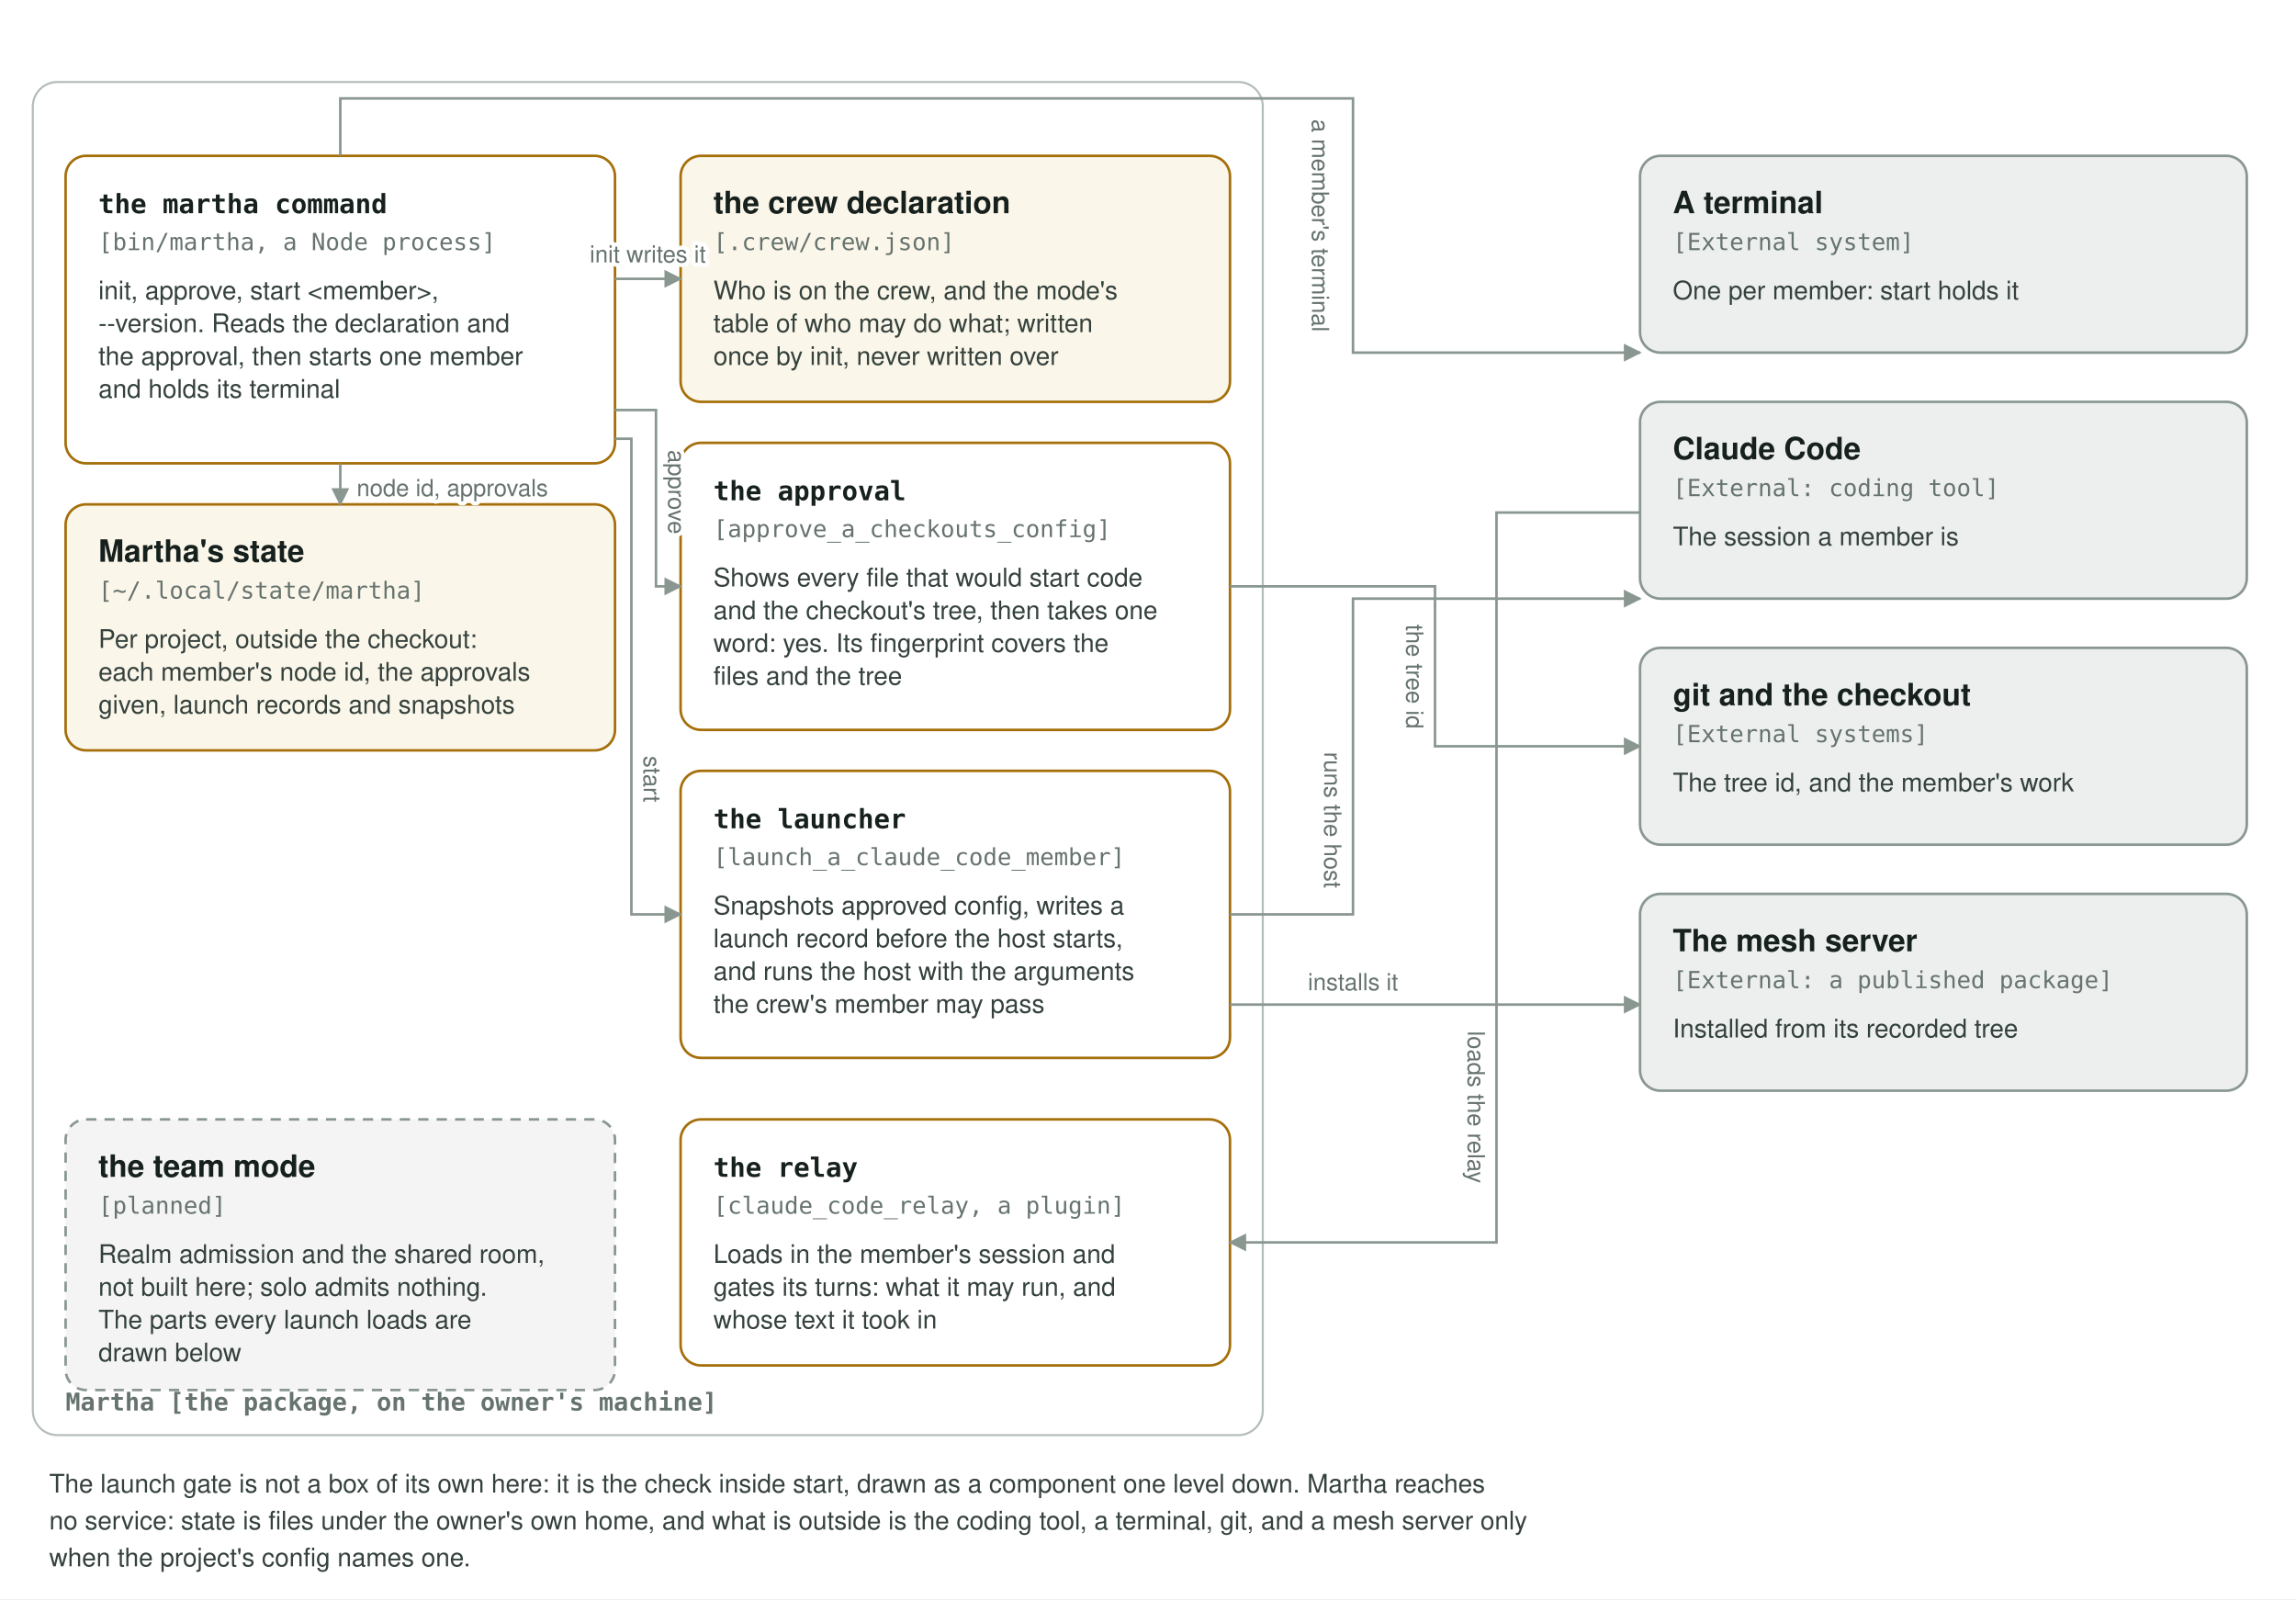
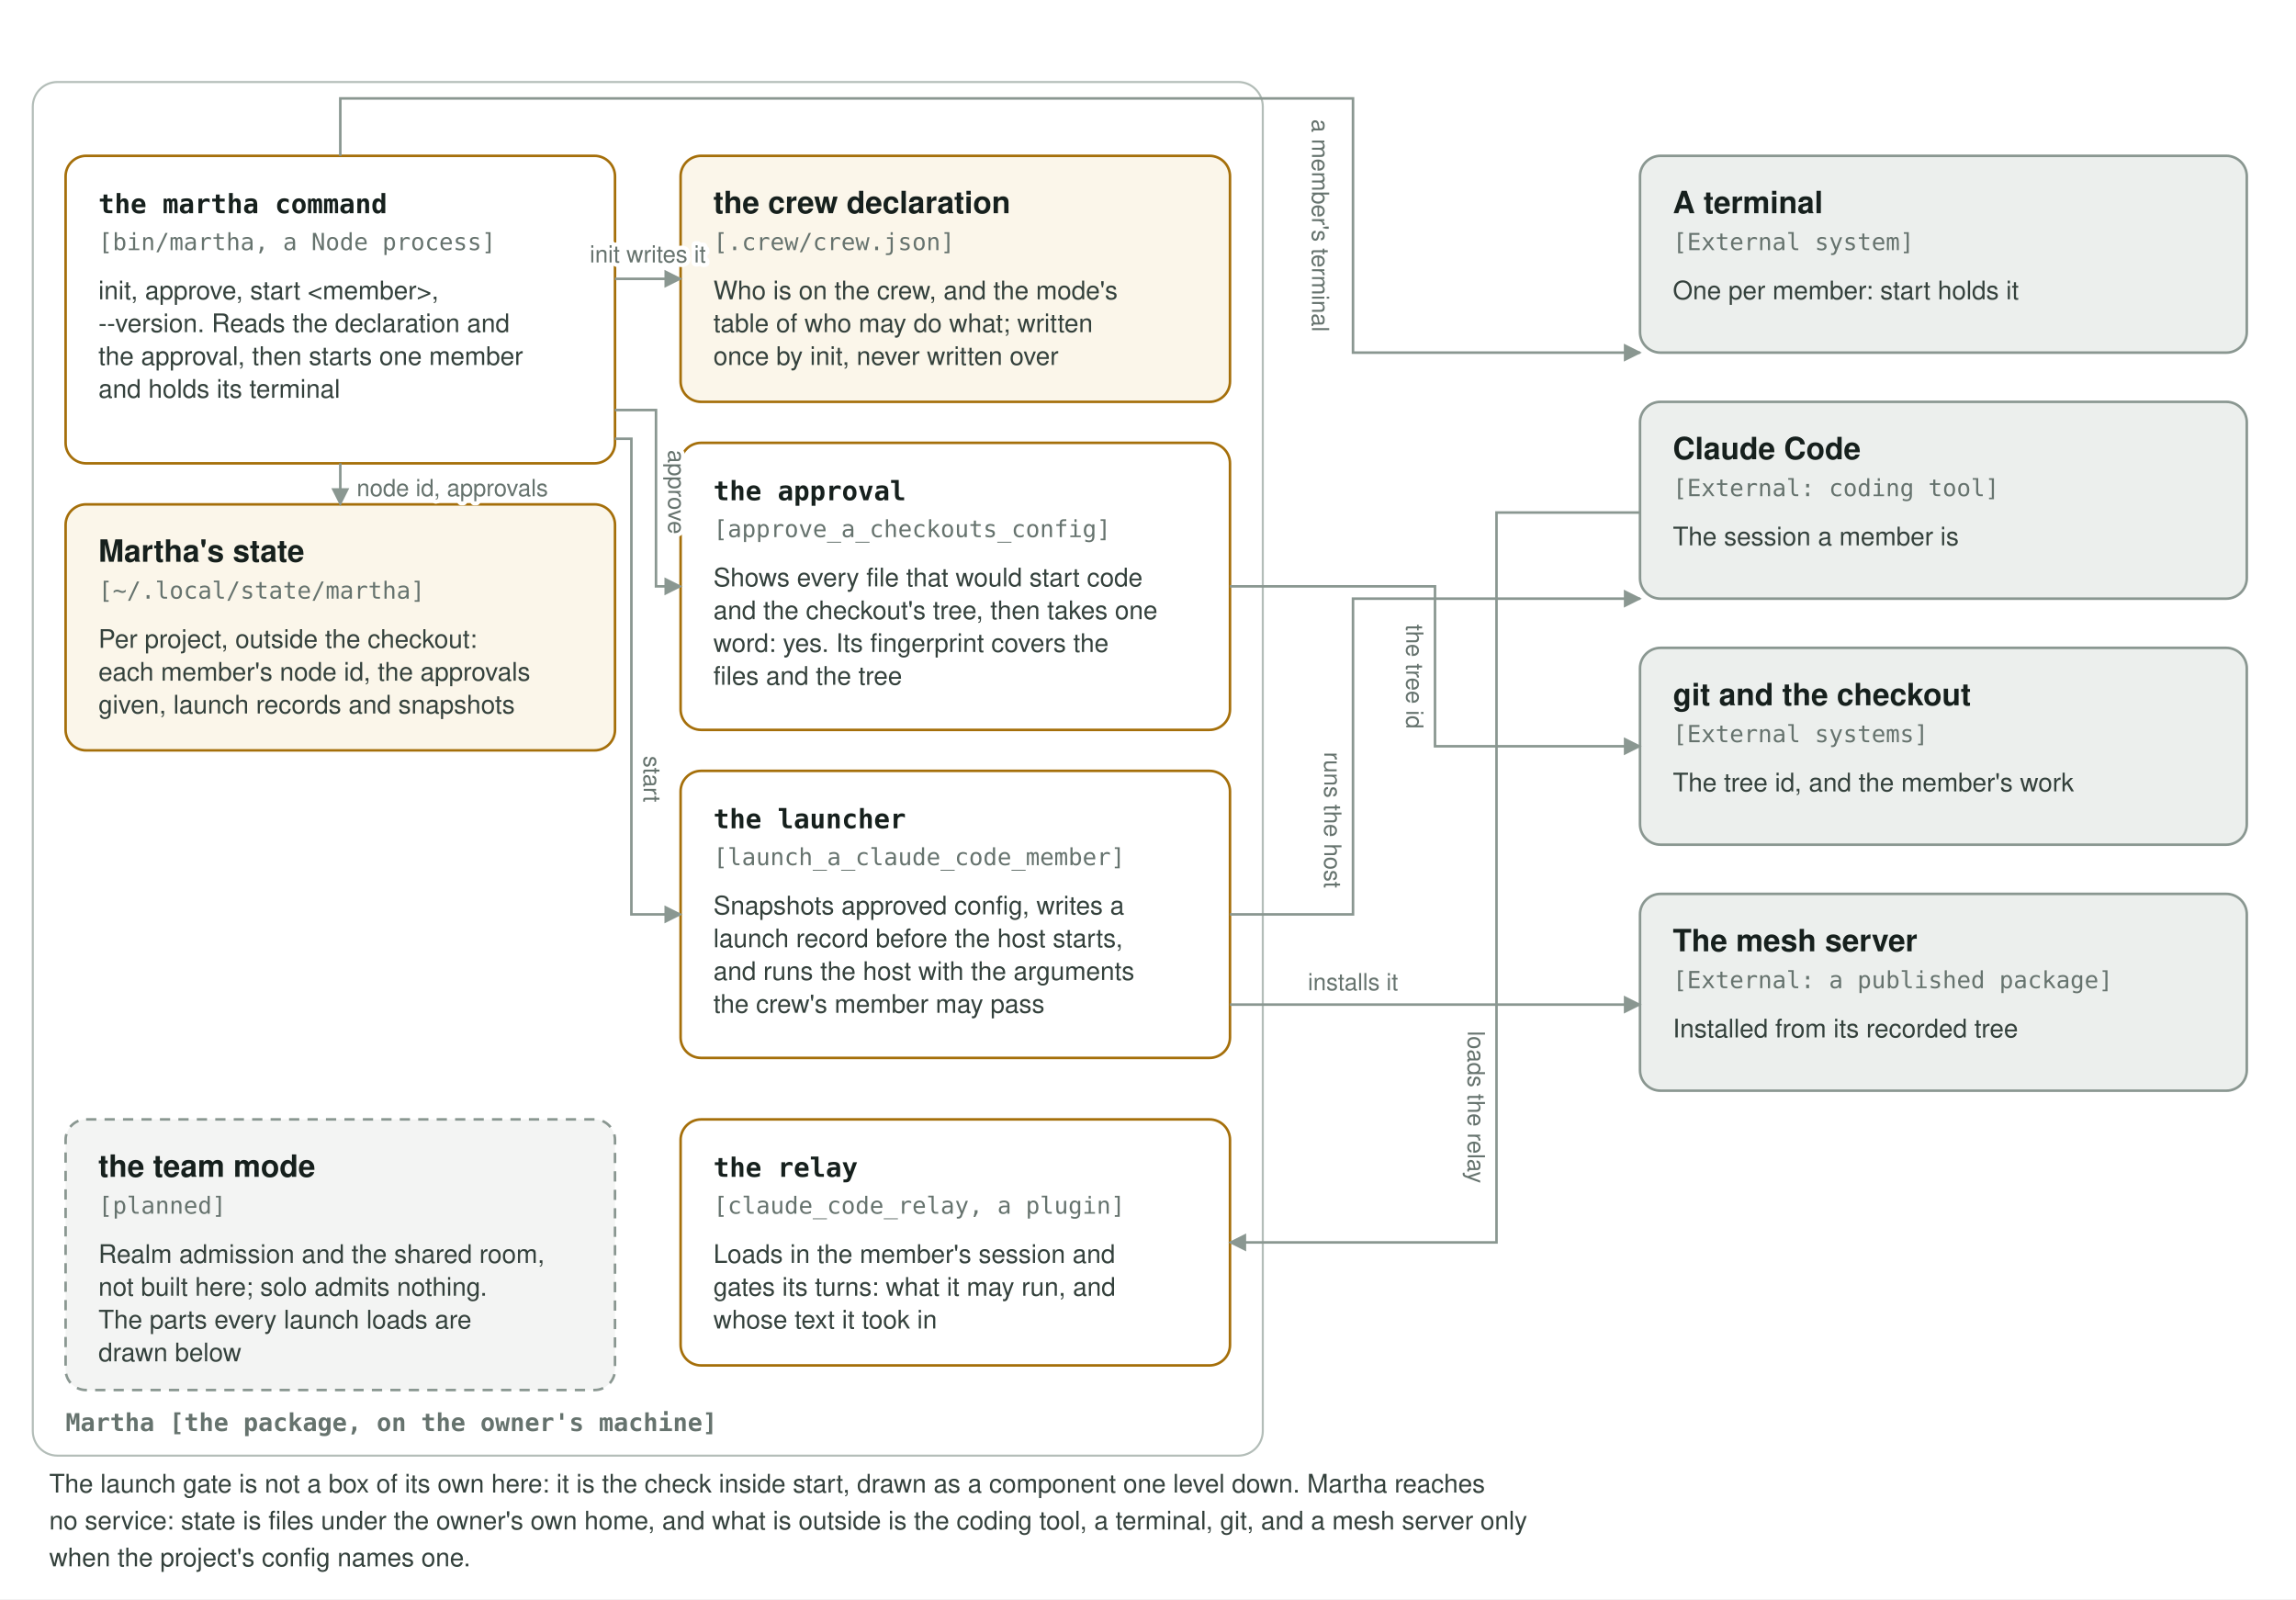
<svg xmlns="http://www.w3.org/2000/svg" viewBox="0 0 1120 780" role="img" aria-label="Martha containers">
  <style>
.t-name { font-family: "Atkinson Hyperlegible", "Segoe UI", system-ui, -apple-system, Helvetica, Arial, sans-serif; font-size: 15px; font-weight: 700; }
.t-desc { font-family: "Atkinson Hyperlegible", "Segoe UI", system-ui, -apple-system, Helvetica, Arial, sans-serif; font-size: 12.5px; }
.t-rel { font-family: "Atkinson Hyperlegible", "Segoe UI", system-ui, -apple-system, Helvetica, Arial, sans-serif; font-size: 11.5px; paint-order: stroke; stroke-width: 4px; stroke-linejoin: round; }
.t-code { font-family: "JetBrains Mono", ui-monospace, Menlo, Consolas, monospace; font-size: 13px; font-weight: 600; }
.t-type { font-family: "JetBrains Mono", ui-monospace, Menlo, Consolas, monospace; font-size: 11.5px; }
.t-bound { font-family: "JetBrains Mono", ui-monospace, Menlo, Consolas, monospace; font-size: 12px; font-weight: 600; }
.t-leg { font-family: "Atkinson Hyperlegible", "Segoe UI", system-ui, -apple-system, Helvetica, Arial, sans-serif; font-size: 12px; }
.edge { fill: none; stroke-width: 1.25; }
.edge-team { fill: none; stroke-width: 1.25; stroke-dasharray: 5 4; }
.bg { fill: #FFFFFF; }
.b-sys { fill: #F5E9CC; stroke: #A56F0A; stroke-width: 2; }
.b-per { fill: #E3EBF2; stroke: #3B5B7A; stroke-width: 1.25; }
.b-mac { fill: #E6E4EE; stroke: #5E5A78; stroke-width: 1.25; stroke-dasharray: 5 4; }
.b-ext { fill: #ECEFED; stroke: #8A9791; stroke-width: 1.25; }
.b-cmp { fill: #FFFFFF; stroke: #A56F0A; stroke-width: 1.25; }
.b-dat { fill: #FBF6EA; stroke: #A56F0A; stroke-width: 1.25; }
.b-team { fill: #FFFFFF; stroke: #5E5A78; stroke-width: 1.25; stroke-dasharray: 5 4; }
.b-later { fill: #F3F4F3; stroke: #8A9791; stroke-width: 1.25; stroke-dasharray: 5 4; }
.bound { fill: none; stroke: #B3BDB8; stroke-width: 1; }
.head { fill: #3B5B7A; }
.t-name, .t-code { fill: #16201D; }
.t-type, .t-bound, .t-leg { fill: #66736E; }
.t-desc { fill: #34413C; }
.t-rel { fill: #66736E; stroke: #FFFFFF; }
.edge, .edge-team { stroke: #8A9791; }
.arrowhead { fill: #8A9791; }
@media (prefers-color-scheme: dark) {
.bg { fill: #171F1C; }
.b-sys { fill: #3A2E13; stroke: #E3AA3C; }
.b-per { fill: #1D2A36; stroke: #8EB4D8; }
.b-mac { fill: #26243A; stroke: #A9A4C8; }
.b-ext { fill: #1C2421; stroke: #7D8B85; }
.b-cmp { fill: #171F1C; stroke: #E3AA3C; }
.b-dat { fill: #2A2414; stroke: #E3AA3C; }
.b-team { fill: #171F1C; stroke: #A9A4C8; }
.b-later { fill: #1C2421; stroke: #7D8B85; }
.bound { stroke: #4A5752; }
.head { fill: #8EB4D8; }
.t-name, .t-code { fill: #E6ECE9; }
.t-type, .t-bound, .t-leg { fill: #93A09A; }
.t-desc { fill: #C3CDC8; }
.t-rel { fill: #93A09A; stroke: #171F1C; }
.edge, .edge-team { stroke: #7D8B85; }
.arrowhead { fill: #7D8B85; }
}
</style>
  <defs>
    <marker id="a" viewBox="0 0 10 10" refX="9" refY="5" markerWidth="7" markerHeight="7" orient="auto-start-reverse">
      <path class="arrowhead" d="M0 0L10 5L0 10z" />
    </marker>
  </defs>
  <rect class="bg" x="0" y="0" width="1120" height="780" />
-   <rect class="bound" x="16" y="40" width="600" height="660" rx="12" />
-   <text class="t-bound" x="32" y="688">Martha [the package, on the owner's machine]</text>
+   <rect class="bound" x="16" y="40" width="600" height="670" rx="12" />
+   <text class="t-bound" x="32" y="698">Martha [the package, on the owner's machine]</text>
  <rect class="b-cmp" x="32" y="76" width="268" height="150" rx="10" />
  <text class="t-code" x="48" y="104">the martha command</text>
  <text class="t-type" x="48" y="122">[bin/martha, a Node process]</text>
  <text class="t-desc" x="48" y="146">init, approve, start &lt;member&gt;,</text>
  <text class="t-desc" x="48" y="162">--version. Reads the declaration and</text>
  <text class="t-desc" x="48" y="178">the approval, then starts one member</text>
  <text class="t-desc" x="48" y="194">and holds its terminal</text>
  <rect class="b-dat" x="32" y="246" width="268" height="120" rx="10" />
  <text class="t-name" x="48" y="274">Martha's state</text>
  <text class="t-type" x="48" y="292">[~/.local/state/martha]</text>
  <text class="t-desc" x="48" y="316">Per project, outside the checkout:</text>
  <text class="t-desc" x="48" y="332">each member's node id, the approvals</text>
  <text class="t-desc" x="48" y="348">given, launch records and snapshots</text>
  <rect class="b-later" x="32" y="546" width="268" height="132" rx="10" />
  <text class="t-name" x="48" y="574">the team mode</text>
  <text class="t-type" x="48" y="592">[planned]</text>
  <text class="t-desc" x="48" y="616">Realm admission and the shared room,</text>
  <text class="t-desc" x="48" y="632">not built here; solo admits nothing.</text>
  <text class="t-desc" x="48" y="648">The parts every launch loads are</text>
  <text class="t-desc" x="48" y="664">drawn below</text>
  <rect class="b-dat" x="332" y="76" width="268" height="120" rx="10" />
  <text class="t-name" x="348" y="104">the crew declaration</text>
  <text class="t-type" x="348" y="122">[.crew/crew.json]</text>
  <text class="t-desc" x="348" y="146">Who is on the crew, and the mode's</text>
  <text class="t-desc" x="348" y="162">table of who may do what; written</text>
  <text class="t-desc" x="348" y="178">once by init, never written over</text>
  <rect class="b-cmp" x="332" y="216" width="268" height="140" rx="10" />
  <text class="t-code" x="348" y="244">the approval</text>
  <text class="t-type" x="348" y="262">[approve_a_checkouts_config]</text>
  <text class="t-desc" x="348" y="286">Shows every file that would start code</text>
  <text class="t-desc" x="348" y="302">and the checkout's tree, then takes one</text>
  <text class="t-desc" x="348" y="318">word: yes. Its fingerprint covers the</text>
  <text class="t-desc" x="348" y="334">files and the tree</text>
  <rect class="b-cmp" x="332" y="376" width="268" height="140" rx="10" />
  <text class="t-code" x="348" y="404">the launcher</text>
  <text class="t-type" x="348" y="422">[launch_a_claude_code_member]</text>
  <text class="t-desc" x="348" y="446">Snapshots approved config, writes a</text>
  <text class="t-desc" x="348" y="462">launch record before the host starts,</text>
  <text class="t-desc" x="348" y="478">and runs the host with the arguments</text>
  <text class="t-desc" x="348" y="494">the crew's member may pass</text>
  <rect class="b-cmp" x="332" y="546" width="268" height="120" rx="10" />
  <text class="t-code" x="348" y="574">the relay</text>
  <text class="t-type" x="348" y="592">[claude_code_relay, a plugin]</text>
  <text class="t-desc" x="348" y="616">Loads in the member's session and</text>
  <text class="t-desc" x="348" y="632">gates its turns: what it may run, and</text>
  <text class="t-desc" x="348" y="648">whose text it took in</text>
  <rect class="b-ext" x="800" y="76" width="296" height="96" rx="10" />
  <text class="t-name" x="816" y="104">A terminal</text>
  <text class="t-type" x="816" y="122">[External system]</text>
  <text class="t-desc" x="816" y="146">One per member: start holds it</text>
  <rect class="b-ext" x="800" y="196" width="296" height="96" rx="10" />
  <text class="t-name" x="816" y="224">Claude Code</text>
  <text class="t-type" x="816" y="242">[External: coding tool]</text>
  <text class="t-desc" x="816" y="266">The session a member is</text>
  <rect class="b-ext" x="800" y="316" width="296" height="96" rx="10" />
  <text class="t-name" x="816" y="344">git and the checkout</text>
  <text class="t-type" x="816" y="362">[External systems]</text>
  <text class="t-desc" x="816" y="386">The tree id, and the member's work</text>
  <rect class="b-ext" x="800" y="436" width="296" height="96" rx="10" />
  <text class="t-name" x="816" y="464">The mesh server</text>
  <text class="t-type" x="816" y="482">[External: a published package]</text>
  <text class="t-desc" x="816" y="506">Installed from its recorded tree</text>
  <path class="edge" d="M166 226V246" marker-end="url(#a)" />
  <text class="t-rel" x="174" y="242">node id, approvals</text>
  <path class="edge" d="M300 136H332" marker-end="url(#a)" />
  <text class="t-rel" x="316" y="128" text-anchor="middle">init writes it</text>
  <path class="edge" d="M300 200H320V286H332" marker-end="url(#a)" />
  <text class="t-rel" x="326" y="240" text-anchor="middle" transform="rotate(90 326 240)">approve</text>
  <path class="edge" d="M300 214H308V446H332" marker-end="url(#a)" />
  <text class="t-rel" x="314" y="380" text-anchor="middle" transform="rotate(90 314 380)">start</text>
  <path class="edge" d="M166 76V48H660V172H800" marker-end="url(#a)" />
  <text class="t-rel" x="640" y="110" text-anchor="middle" transform="rotate(90 640 110)">a member's terminal</text>
  <path class="edge" d="M600 286H700V364H800" marker-end="url(#a)" />
  <text class="t-rel" x="686" y="330" text-anchor="middle" transform="rotate(90 686 330)">the tree id</text>
  <path class="edge" d="M600 446H660V292H800" marker-end="url(#a)" />
  <text class="t-rel" x="646" y="400" text-anchor="middle" transform="rotate(90 646 400)">runs the host</text>
  <path class="edge" d="M800 250H730V606H600" marker-end="url(#a)" />
  <text class="t-rel" x="716" y="540" text-anchor="middle" transform="rotate(90 716 540)">loads the relay</text>
  <path class="edge" d="M600 490H800" marker-end="url(#a)" />
  <text class="t-rel" x="660" y="483" text-anchor="middle">installs it</text>
  <text class="t-desc" x="24" y="728">The launch gate is not a box of its own here: it is the check inside start, drawn as a component one level down. Martha reaches</text>
  <text class="t-desc" x="24" y="746">no service: state is files under the owner's own home, and what is outside is the coding tool, a terminal, git, and a mesh server only</text>
  <text class="t-desc" x="24" y="764">when the project's config names one.</text>
</svg>
